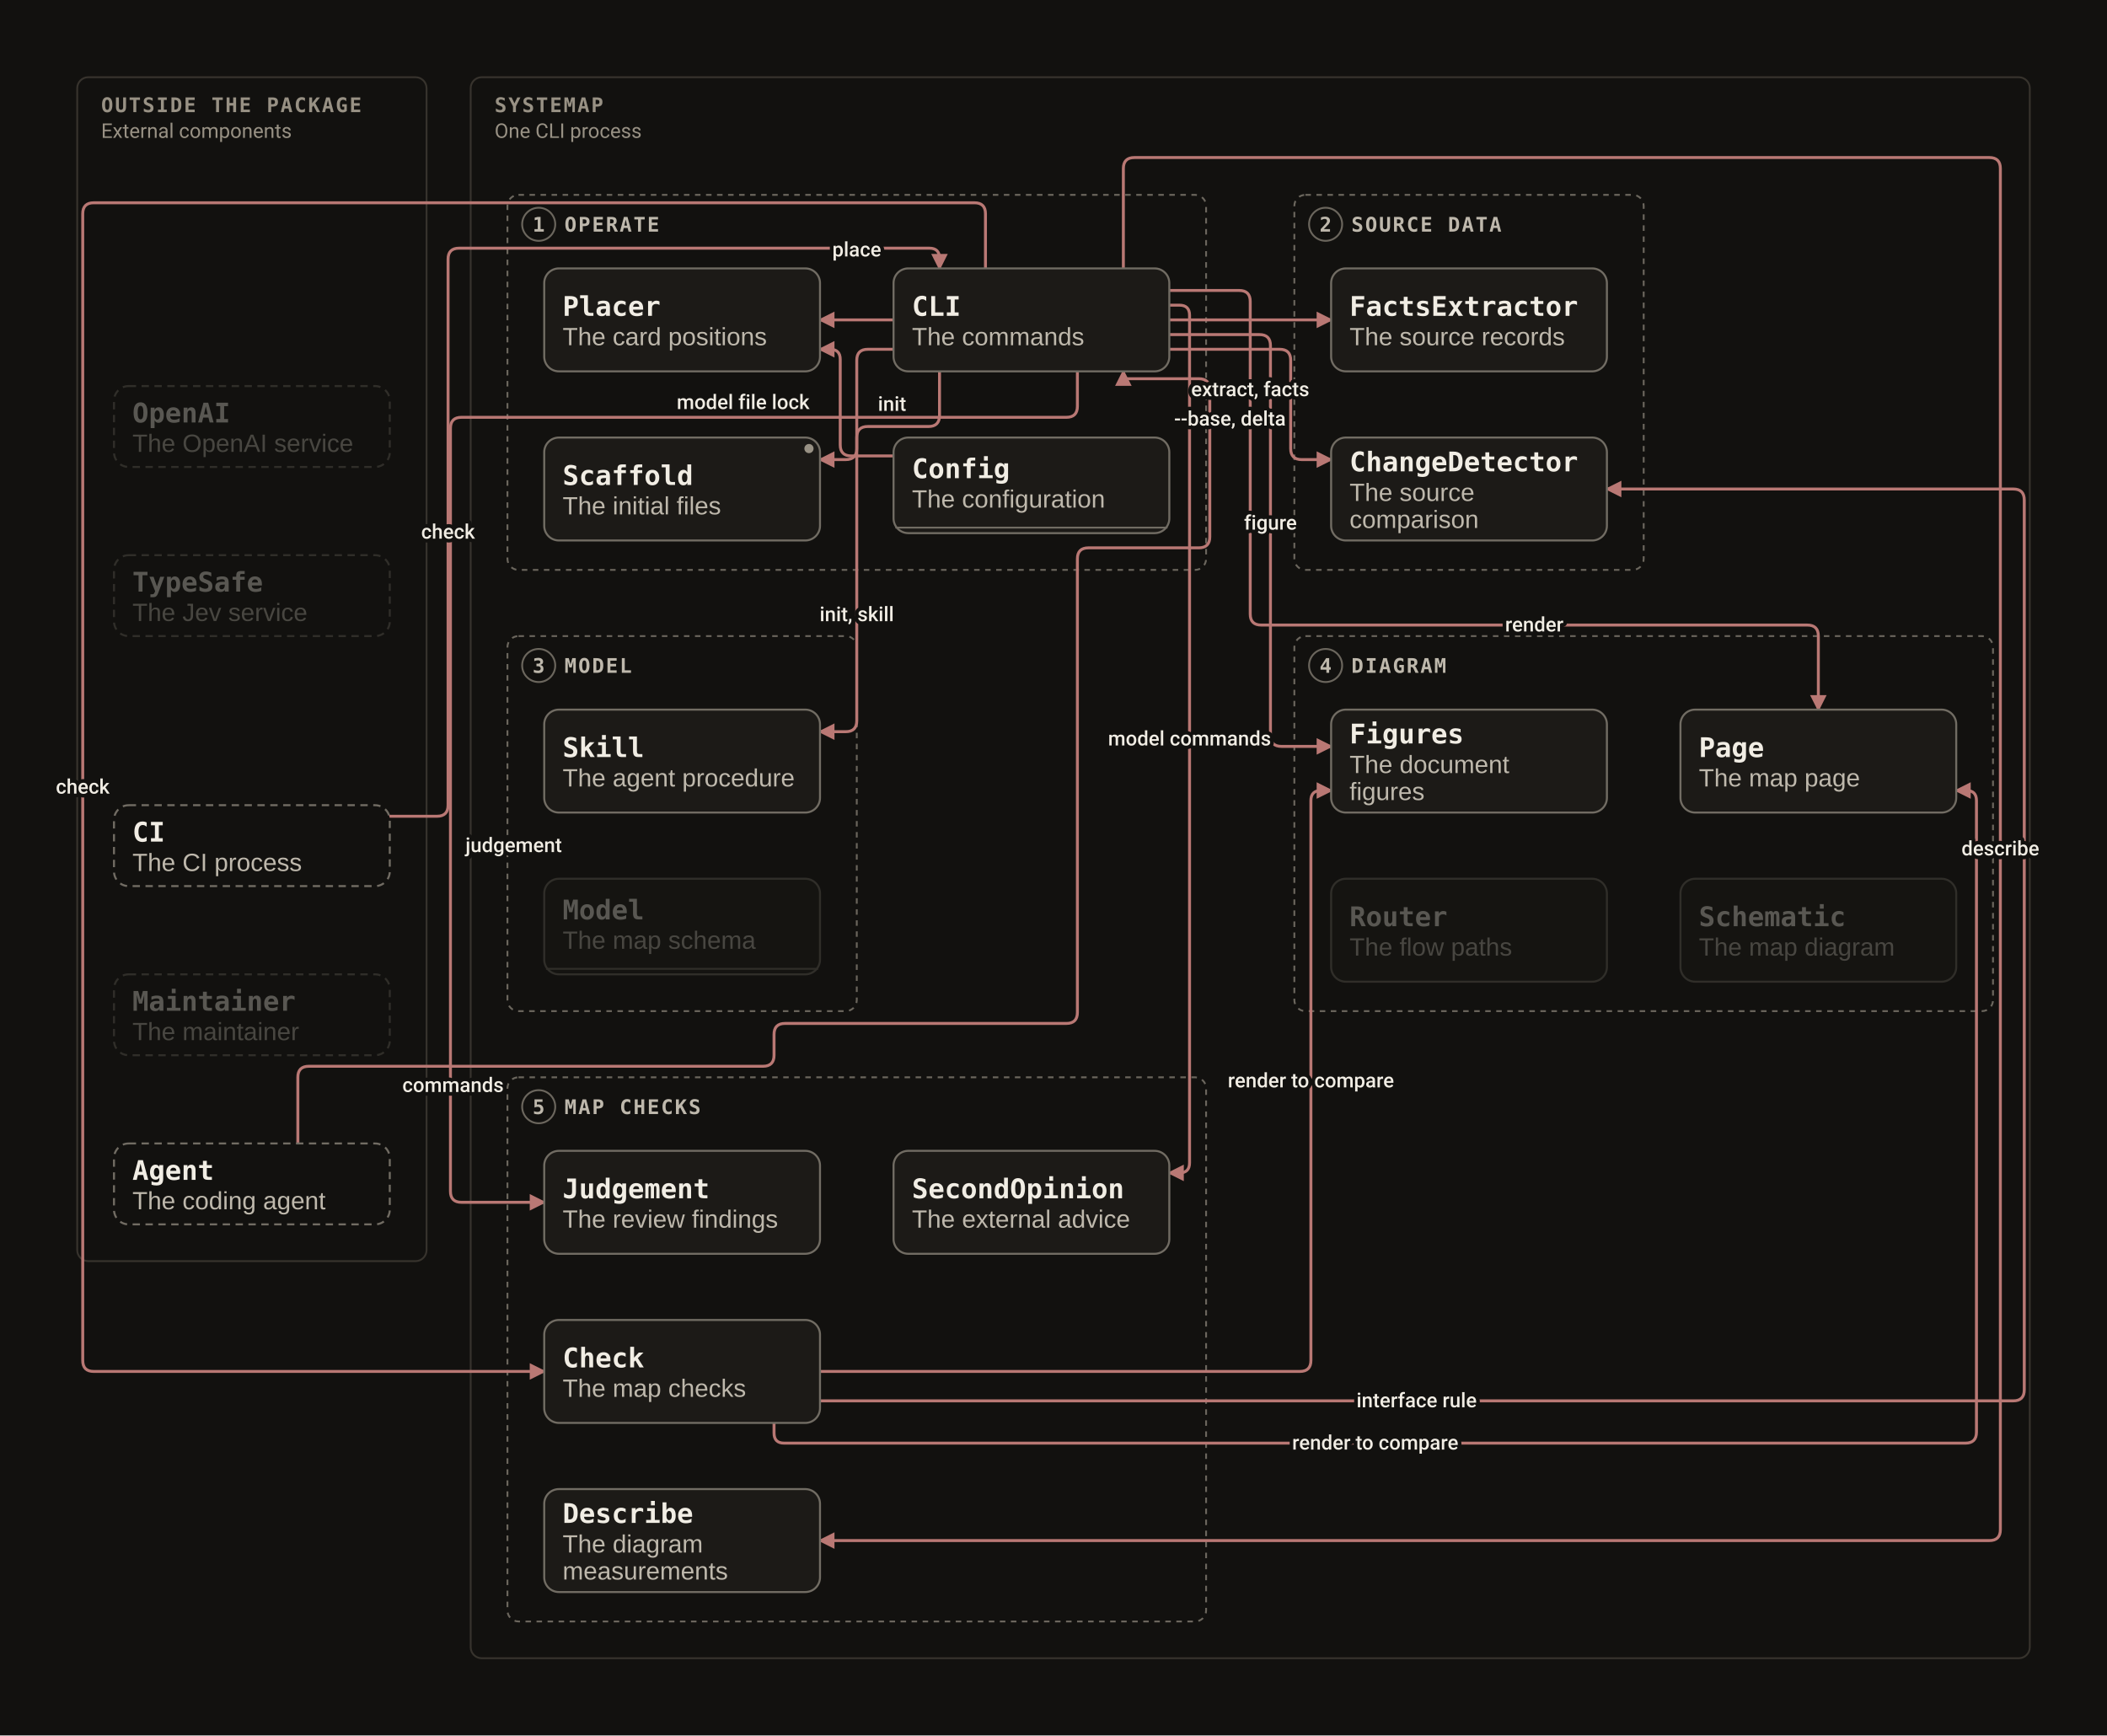
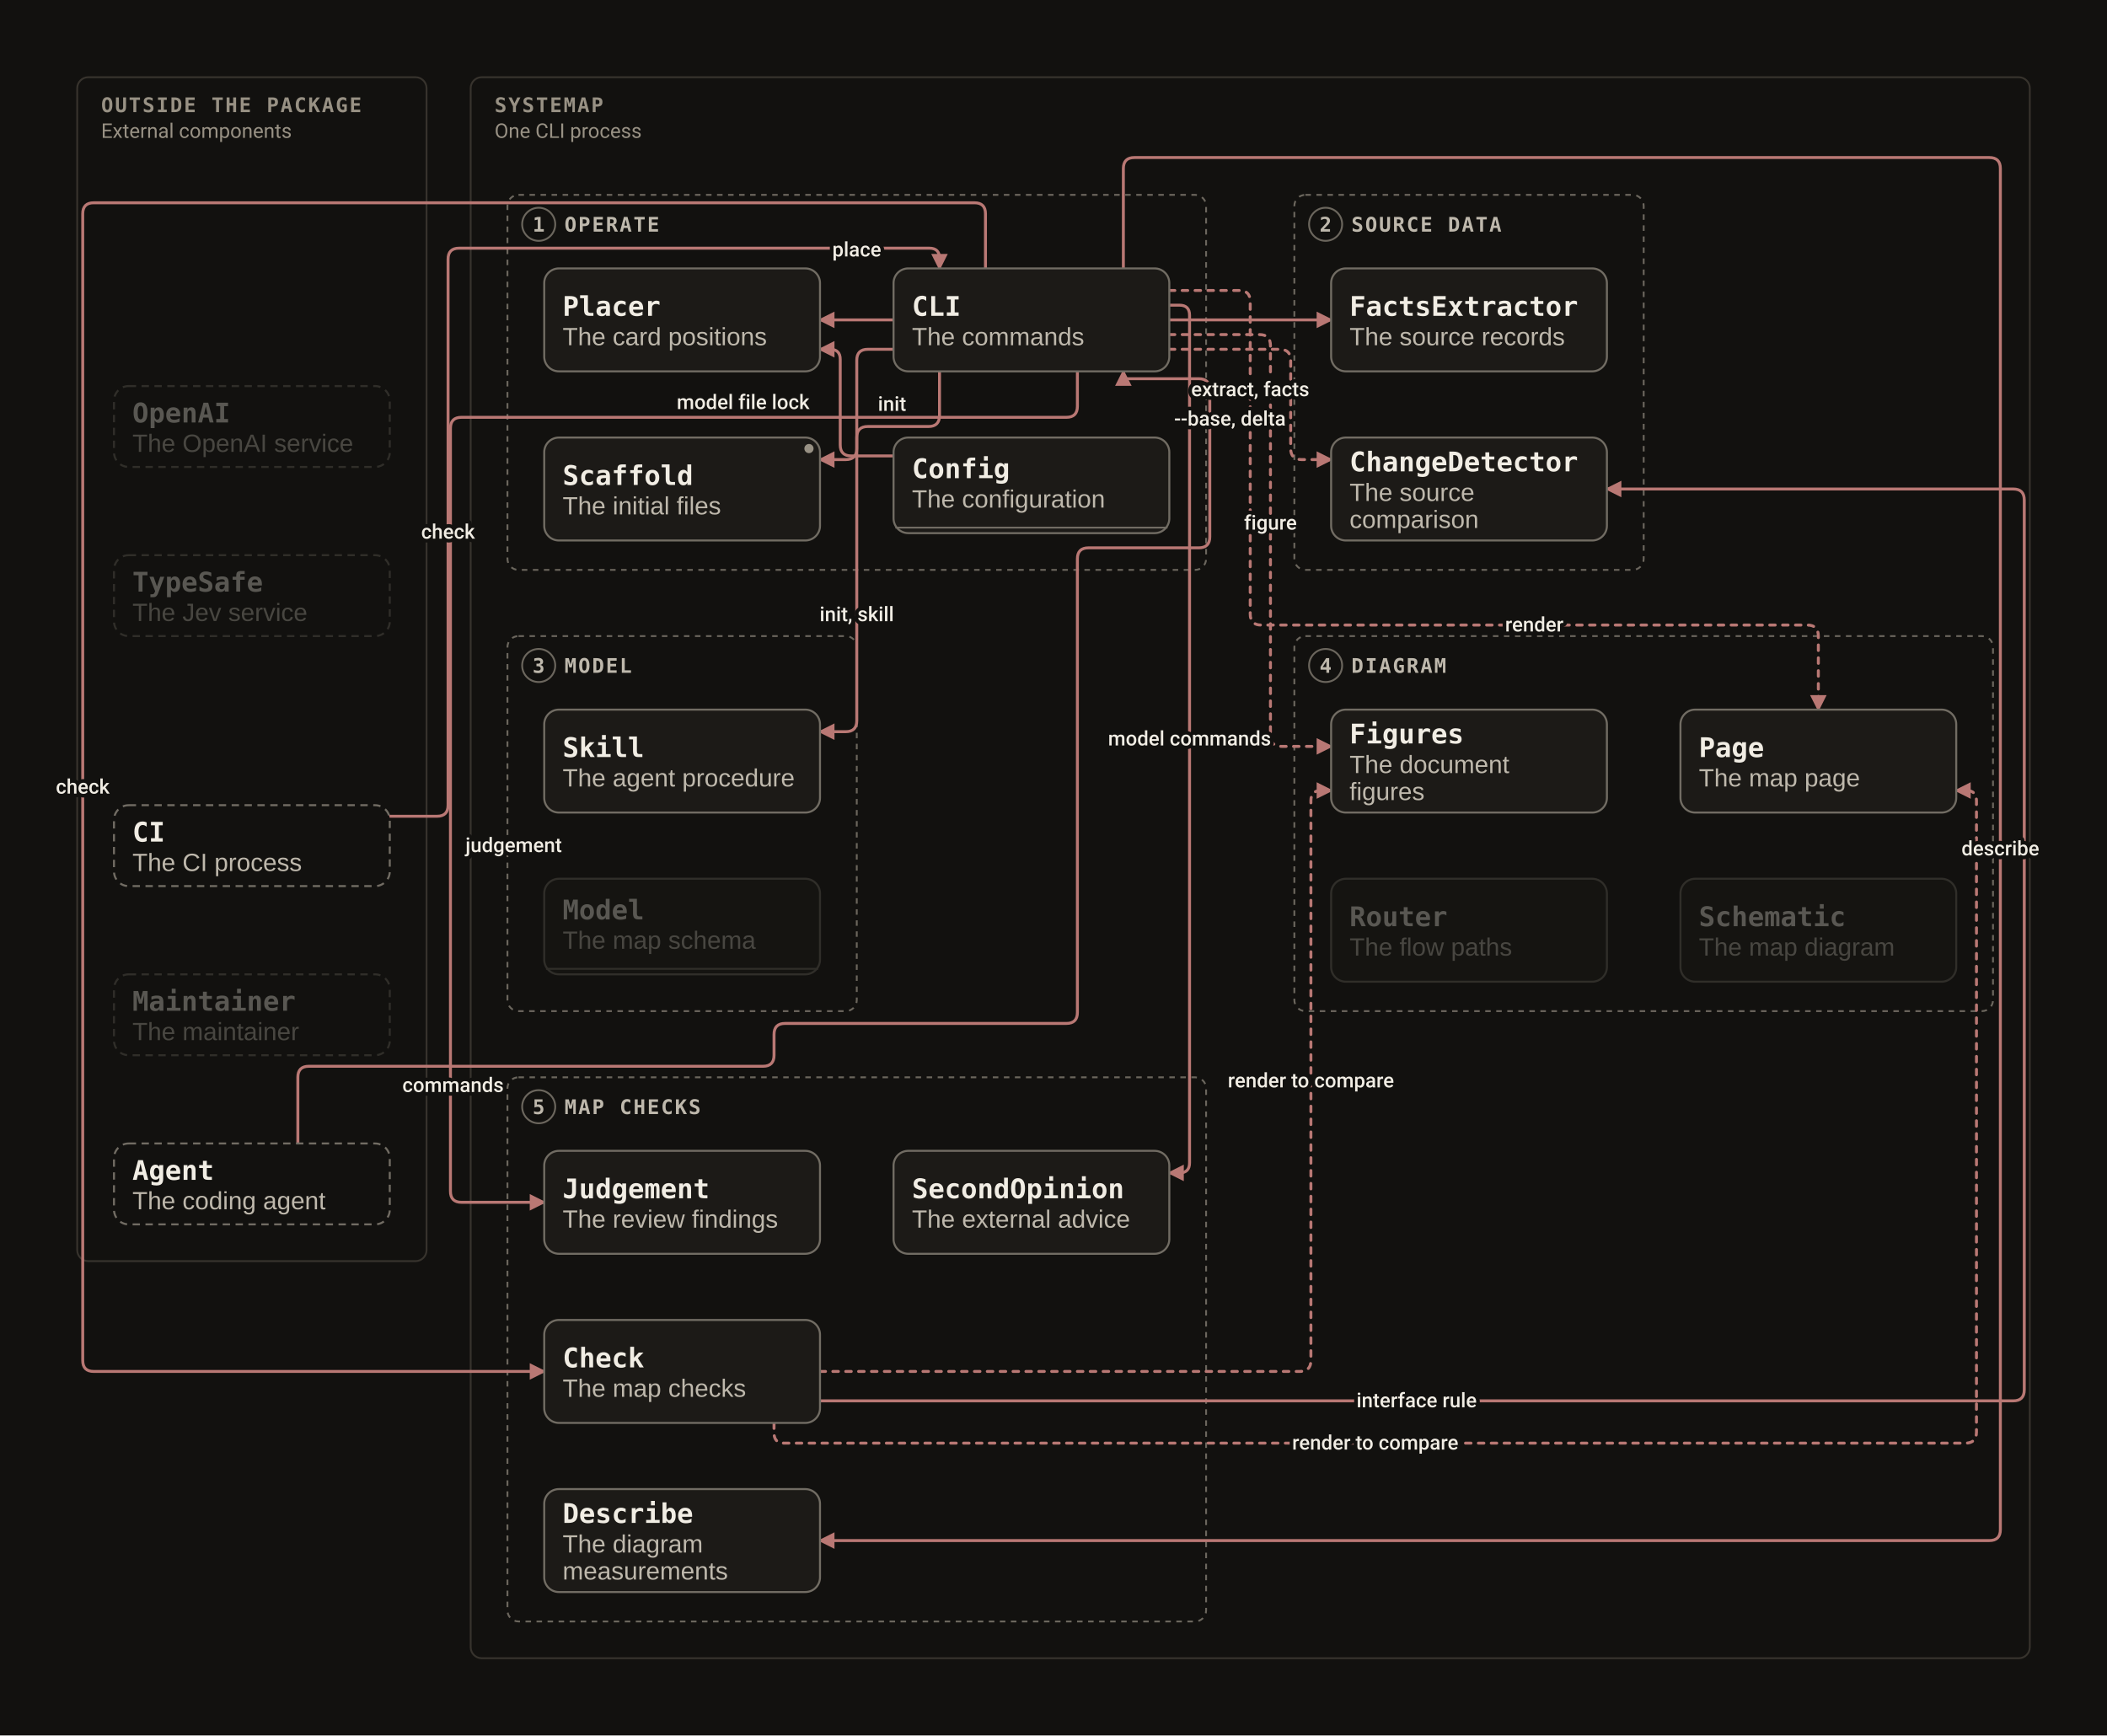
<svg xmlns="http://www.w3.org/2000/svg" id="lessonmap" class="scene" viewBox="-26 -26 1146 944" data-fit="0.75 16 1088.6 860" data-grow="1.236" data-read="0.814" preserveAspectRatio="xMidYMid meet" tabindex="0" role="application" aria-label="Control flow: Which components cause other components to act? All component cards and only the flows of the Control flow layer. Each flow label gives its artifact.">
  <rect x="-26" y="-26" width="1146" height="944" fill="#12110F" />
  <defs>
    <marker id="lessonmap-m-l-structure" viewBox="0 0 8 8" refX="7" refY="4" markerUnits="userSpaceOnUse" markerWidth="9" markerHeight="9" orient="auto-start-reverse">
      <path d="M0,0 L8,4 L0,8 z" fill="#716C63" />
    </marker>
    <marker id="lessonmap-m-l-system" viewBox="0 0 8 8" refX="7" refY="4" markerUnits="userSpaceOnUse" markerWidth="9" markerHeight="9" orient="auto-start-reverse">
      <path d="M0,0 L8,4 L0,8 z" fill="#716C63" />
    </marker>
    <marker id="lessonmap-m-l-data" viewBox="0 0 8 8" refX="7" refY="4" markerUnits="userSpaceOnUse" markerWidth="9" markerHeight="9" orient="auto-start-reverse">
      <path d="M0,0 L8,4 L0,8 z" fill="#2CB59A" />
    </marker>
    <marker id="lessonmap-m-l-control" viewBox="0 0 8 8" refX="7" refY="4" markerUnits="userSpaceOnUse" markerWidth="9" markerHeight="9" orient="auto-start-reverse">
      <path d="M0,0 L8,4 L0,8 z" fill="#B97874" />
    </marker>
    <marker id="lessonmap-m-l-judge" viewBox="0 0 8 8" refX="7" refY="4" markerUnits="userSpaceOnUse" markerWidth="9" markerHeight="9" orient="auto-start-reverse">
      <path d="M0,0 L8,4 L0,8 z" fill="#8A8B22" />
    </marker>
    <marker id="lessonmap-m-change" viewBox="0 0 8 8" refX="7" refY="4" markerUnits="userSpaceOnUse" markerWidth="9" markerHeight="9" orient="auto-start-reverse">
      <path d="M0,0 L8,4 L0,8 z" fill="#D4675B" />
    </marker>
    <marker id="lessonmap-m-reach" viewBox="0 0 8 8" refX="7" refY="4" markerUnits="userSpaceOnUse" markerWidth="9" markerHeight="9" orient="auto-start-reverse">
      <path d="M0,0 L8,4 L0,8 z" fill="#D4675B" />
    </marker>
  </defs>
  <style>#lessonmap .node{cursor:pointer;outline:none;transition:opacity .16s ease-out}#lessonmap .node [data-part="job"] text{font-family:Arial,"Liberation Sans",Arimo,sans-serif;font-kerning:none;font-variant-ligatures:none}#lessonmap[data-live] .node.subject .node__box{stroke:var(--subject,#716C63)}#lessonmap[data-live] .node.subject rect.node__mark{stroke:var(--subject,#716C63)}#lessonmap[data-live] .node.subject path.node__mark{fill:var(--subject,#716C63)}#lessonmap .node.dim,#lessonmap .node.quiet{opacity:.32}#lessonmap .node__ring,#lessonmap .node__selection{display:none}#lessonmap .node__hl,#lessonmap .node__halo{display:none;pointer-events:none}#lessonmap .node__hl{fill:#1C1A17}#lessonmap .node__halo{fill:none;stroke:#F1EDE4;stroke-width:1.5;vector-effect:non-scaling-stroke}#lessonmap .node__box{transition:stroke .16s ease-out,stroke-width .16s ease-out}#lessonmap .node:not(.sel):not(.acts):hover .node__box{stroke-width:1.8}#lessonmap[data-live] .node:not(.sel):not(.acts):not(.endpoint):not(.subject):hover .node__box{stroke:#989184}#lessonmap .node.endpoint .node__box{stroke:#FCB442;stroke-width:2}#lessonmap .node.meas .node__box{stroke:#BEB8AC;stroke-width:2}#lessonmap .node.sel .node__box,#lessonmap .node.acts .node__box{stroke:#FCB442;stroke-width:3}#lessonmap .node.sel .node__hl,#lessonmap .node.acts .node__hl{display:inline}#lessonmap .node.peekend .node__halo{display:inline}#lessonmap .node:focus-visible .node__halo{display:inline;stroke-width:2}#lessonmap .flow,#lessonmap .flowtrace,#lessonmap .flowhl{vector-effect:non-scaling-stroke}#lessonmap .flow{stroke-width:1.6;stroke-opacity:1}#lessonmap .flow{cursor:pointer;pointer-events:stroke;outline:none;transition:opacity .12s ease-out,stroke-width .12s ease-out,visibility 0s}#lessonmap .flow.off:not(.peek),#lessonmap .flowlbl.off:not(.peek){opacity:0;visibility:hidden;pointer-events:none;transition:opacity .16s ease-out,visibility 0s linear .16s}#lessonmap .flow.peek{stroke-opacity:1;stroke-width:2.6}#lessonmap .flow.hot{stroke-opacity:1;stroke-width:2.6}#lessonmap.peeking .flow:not(.peek),#lessonmap.peeking .flowlbl:not(.peek){opacity:.35}#lessonmap .flowhl{fill:none;stroke:#FCB44200;stroke-width:12;stroke-linecap:round;stroke-linejoin:round;pointer-events:none}#lessonmap .flowdot{fill:#FCB442;stroke:#FCB4422E;stroke-width:10;paint-order:stroke;pointer-events:none}#lessonmap .flowtrace{stroke-width:2.6;pointer-events:none}#lessonmap .flowlbl{cursor:pointer;outline:none;transition:opacity .16s ease-out,visibility 0s}#lessonmap .flowlbl text{pointer-events:none;fill:#F1EDE4;stroke:#12110F}#lessonmap .flowlbl__chip{fill:#12110F;pointer-events:none}#lessonmap .flowlbl.hot text{fill:#FCB442;font-weight:600}#lessonmap .flowlbl.peek .flowlbl__chip{stroke:#37332D;stroke-width:1}#lessonmap .flowlbl.cueing{opacity:0}#lessonmap .flowlbl:focus-visible .flowlbl__hit{stroke:#F1EDE4;stroke-width:1.5}#lessonmap{width:100%;height:auto;display:block;overflow:hidden;touch-action:none;cursor:grab}#lessonmap.panning{cursor:grabbing}#lessonmap .zone__h{cursor:zoom-in;-webkit-user-select:none;user-select:none}@media print{#lessonmap .view{transform:none!important}}:root[data-reduce-motion=true] #lessonmap *{transition:none!important;animation:none!important}@media (prefers-reduced-motion:reduce){:root:not([data-reduce-motion]) #lessonmap *{transition:none!important;animation:none!important}}</style>
  <g class="view">
    <rect x="16" y="16" width="190" height="644" rx="6" fill="none" stroke="#37332D" stroke-width="1" vector-effect="non-scaling-stroke" />
    <g class="box__h" data-at="16 16 190">
      <text x="29.0" y="35.0" class="t0">OUTSIDE THE PACKAGE</text>
      <text x="29.0" y="49.0" class="t1">External components</text>
    </g>
    <rect x="230" y="16" width="848" height="860" rx="6" fill="none" stroke="#37332D" stroke-width="1" vector-effect="non-scaling-stroke" />
    <g class="box__h" data-at="230 16 848">
      <text x="243.0" y="35.0" class="t0">SYSTEMAP</text>
      <text x="243.0" y="49.0" class="t1">One CLI process</text>
    </g>
    <g data-part="zones">
      <rect x="250" y="80" width="380" height="204" rx="6" fill="none" stroke="#6B665D" stroke-width="1" stroke-dasharray="3 3" vector-effect="non-scaling-stroke" />
      <g class="zone__h" data-zone="operate" data-at="250 96 380">
        <circle cx="267" cy="96" r="9" fill="#12110F" stroke="#6B665D" stroke-width="1" vector-effect="non-scaling-stroke" />
        <text x="267.0" y="100.0" class="t2">1</text>
        <text x="281.0" y="100.0" class="t3">OPERATE</text>
      </g>
      <rect x="678" y="80" width="190" height="204" rx="6" fill="none" stroke="#6B665D" stroke-width="1" stroke-dasharray="3 3" vector-effect="non-scaling-stroke" />
      <g class="zone__h" data-zone="gather" data-at="678 96 190">
        <circle cx="695" cy="96" r="9" fill="#12110F" stroke="#6B665D" stroke-width="1" vector-effect="non-scaling-stroke" />
        <text x="695.0" y="100.0" class="t2">2</text>
        <text x="709.0" y="100.0" class="t3">SOURCE DATA</text>
      </g>
      <rect x="250" y="320" width="190" height="204" rx="6" fill="none" stroke="#6B665D" stroke-width="1" stroke-dasharray="3 3" vector-effect="non-scaling-stroke" />
      <g class="zone__h" data-zone="mean" data-at="250 336 190">
        <circle cx="267" cy="336" r="9" fill="#12110F" stroke="#6B665D" stroke-width="1" vector-effect="non-scaling-stroke" />
        <text x="267.0" y="340.0" class="t2">3</text>
        <text x="281.0" y="340.0" class="t3">MODEL</text>
      </g>
      <rect x="678" y="320" width="380" height="204" rx="6" fill="none" stroke="#6B665D" stroke-width="1" stroke-dasharray="3 3" vector-effect="non-scaling-stroke" />
      <g class="zone__h" data-zone="draw" data-at="678 336 380">
        <circle cx="695" cy="336" r="9" fill="#12110F" stroke="#6B665D" stroke-width="1" vector-effect="non-scaling-stroke" />
        <text x="695.0" y="340.0" class="t2">4</text>
        <text x="709.0" y="340.0" class="t3">DIAGRAM</text>
      </g>
      <rect x="250" y="560" width="380" height="296" rx="6" fill="none" stroke="#6B665D" stroke-width="1" stroke-dasharray="3 3" vector-effect="non-scaling-stroke" />
      <g class="zone__h" data-zone="keep" data-at="250 576 380">
        <circle cx="267" cy="576" r="9" fill="#12110F" stroke="#6B665D" stroke-width="1" vector-effect="non-scaling-stroke" />
        <text x="267.0" y="580.0" class="t2">5</text>
        <text x="281.0" y="580.0" class="t3">MAP CHECKS</text>
      </g>
    </g>
    <g data-part="flow">
      <path id="lessonmap-f0" class="flow" data-edge="0" data-from="Agent" data-to="CLI" data-art="commands" data-kind="control" data-layer="control" data-evidence="external" role="button" tabindex="0" aria-pressed="false" aria-label="Examine commands: Agent to CLI, control, external" d="M 136.0 596.0 L 136.0 560.0 Q 136.0 554.0 142.0 554.0 L 389.0 554.0 Q 395.0 554.0 395.0 548.0 L 395.0 536.7 Q 395.0 530.7 401.0 530.7 L 554.0 530.7 Q 560.0 530.7 560.0 524.7 L 560.0 278.0 Q 560.0 272.0 566.0 272.0 L 626.0 272.0 Q 632.0 272.0 632.0 266.0 L 632.0 186.0 Q 632.0 180.0 626.0 180.0 L 587.0 180.0 Q 585.0 180.0 585.0 178.0 L 585.0 176.0" fill="none" stroke="#B97874" vector-effect="non-scaling-stroke" stroke-width="1.6" stroke-linecap="round" marker-end="url(#lessonmap-m-l-control)" />
      <path id="lessonmap-f1" class="flow" data-edge="1" data-from="CI" data-to="CLI" data-art="check" data-kind="control" data-layer="control" data-evidence="external" role="button" tabindex="0" aria-pressed="false" aria-label="Examine check: CI to CLI, control, external" d="M 186.0 418.0 L 211.7 418.0 Q 217.7 418.0 217.7 412.0 L 217.7 115.0 Q 217.7 109.0 223.7 109.0 L 479.5 109.0 Q 485.0 109.0 485.0 114.5 L 485.0 120.0" fill="none" stroke="#B97874" vector-effect="non-scaling-stroke" stroke-width="1.6" stroke-linecap="round" marker-end="url(#lessonmap-m-l-control)" />
      <path id="lessonmap-f2" class="flow" data-edge="2" data-from="CLI" data-to="Scaffold" data-art="init" data-kind="control" data-layer="control" data-evidence="observed" role="button" tabindex="0" aria-pressed="false" aria-label="Examine init: CLI to Scaffold, control, current source review" d="M 460.0 164.0 L 446.0 164.0 Q 440.0 164.0 440.0 170.0 L 440.0 218.0 Q 440.0 224.0 434.0 224.0 L 420.0 224.0" fill="none" stroke="#B97874" vector-effect="non-scaling-stroke" stroke-width="1.6" stroke-linecap="round" marker-end="url(#lessonmap-m-l-control)" />
      <path id="lessonmap-f3" class="flow" data-edge="3" data-from="CLI" data-to="Placer" data-art="place" data-kind="control" data-layer="control" data-evidence="observed" role="button" tabindex="0" aria-pressed="false" aria-label="Examine place: CLI to Placer, control, current source review" d="M 460.0 148.0 L 420.0 148.0" fill="none" stroke="#B97874" vector-effect="non-scaling-stroke" stroke-width="1.6" stroke-linecap="round" marker-end="url(#lessonmap-m-l-control)" />
      <path id="lessonmap-f4" class="flow" data-edge="4" data-from="CLI" data-to="Skill" data-art="init, skill" data-kind="control" data-layer="control" data-evidence="observed" role="button" tabindex="0" aria-pressed="false" aria-label="Examine init, skill: CLI to Skill, control, current source review" d="M 485.0 176.0 L 485.0 200.0 Q 485.0 206.0 479.0 206.0 L 446.0 206.0 Q 440.0 206.0 440.0 212.0 L 440.0 366.0 Q 440.0 372.0 434.0 372.0 L 420.0 372.0" fill="none" stroke="#B97874" vector-effect="non-scaling-stroke" stroke-width="1.6" stroke-linecap="round" marker-end="url(#lessonmap-m-l-control)" />
      <path id="lessonmap-f5" class="flow" data-edge="5" data-from="CLI" data-to="FactsExtractor" data-art="extract, facts" data-kind="control" data-layer="control" data-evidence="observed" role="button" tabindex="0" aria-pressed="false" aria-label="Examine extract, facts: CLI to FactsExtractor, control, current source review" d="M 610.0 148.0 L 698.0 148.0" fill="none" stroke="#B97874" vector-effect="non-scaling-stroke" stroke-width="1.6" stroke-linecap="round" marker-end="url(#lessonmap-m-l-control)" />
      <path id="lessonmap-f6" class="flow" data-edge="6" data-from="CLI" data-to="Check" data-art="check" data-kind="control" data-layer="control" data-evidence="observed" role="button" tabindex="0" aria-pressed="false" aria-label="Examine check: CLI to Check, control, current source review" d="M 510.0 120.0 L 510.0 90.3 Q 510.0 84.3 504.0 84.3 L 25.0 84.3 Q 19.0 84.3 19.0 90.3 L 19.0 714.0 Q 19.0 720.0 25.0 720.0 L 270.0 720.0" fill="none" stroke="#B97874" vector-effect="non-scaling-stroke" stroke-width="1.6" stroke-linecap="round" marker-end="url(#lessonmap-m-l-control)" />
-       <path id="lessonmap-f7" class="flow" data-edge="7" data-from="CLI" data-to="ChangeDetector" data-art="--base, delta" data-kind="control" data-layer="control" data-evidence="observed" role="button" tabindex="0" aria-pressed="false" aria-label="Examine --base, delta: CLI to ChangeDetector, control, current source review" d="M 610.0 164.0 L 670.0 164.0 Q 676.0 164.0 676.0 170.0 L 676.0 218.0 Q 676.0 224.0 682.0 224.0 L 698.0 224.0" fill="none" stroke="#B97874" vector-effect="non-scaling-stroke" stroke-width="1.6" stroke-linecap="round" marker-end="url(#lessonmap-m-l-control)" />
-       <path id="lessonmap-f8" class="flow" data-edge="8" data-from="CLI" data-to="Page" data-art="render" data-kind="control" data-layer="control" data-evidence="observed" role="button" tabindex="0" aria-pressed="false" aria-label="Examine render: CLI to Page, control, current source review" d="M 610.0 132.0 L 648.0 132.0 Q 654.0 132.0 654.0 138.0 L 654.0 308.0 Q 654.0 314.0 660.0 314.0 L 957.0 314.0 Q 963.0 314.0 963.0 320.0 L 963.0 360.0" fill="none" stroke="#B97874" vector-effect="non-scaling-stroke" stroke-width="1.6" stroke-linecap="round" marker-end="url(#lessonmap-m-l-control)" />
-       <path id="lessonmap-f9" class="flow" data-edge="9" data-from="CLI" data-to="Figures" data-art="figure" data-kind="control" data-layer="control" data-evidence="observed" role="button" tabindex="0" aria-pressed="false" aria-label="Examine figure: CLI to Figures, control, current source review" d="M 610.0 156.0 L 659.0 156.0 Q 665.0 156.0 665.0 162.0 L 665.0 374.0 Q 665.0 380.0 671.0 380.0 L 698.0 380.0" fill="none" stroke="#B97874" vector-effect="non-scaling-stroke" stroke-width="1.6" stroke-linecap="round" marker-end="url(#lessonmap-m-l-control)" />
+       <path id="lessonmap-f7" class="flow" data-edge="7" data-from="CLI" data-to="ChangeDetector" data-art="--base, delta" data-kind="control" data-layer="control" data-evidence="structural" role="button" tabindex="0" aria-pressed="false" aria-label="Examine --base, delta: CLI to ChangeDetector, control, structural" d="M 610.0 164.0 L 670.0 164.0 Q 676.0 164.0 676.0 170.0 L 676.0 218.0 Q 676.0 224.0 682.0 224.0 L 698.0 224.0" fill="none" stroke="#B97874" vector-effect="non-scaling-stroke" stroke-width="1.6" stroke-linecap="round" stroke-dasharray="3 4" marker-end="url(#lessonmap-m-l-control)" />
+       <path id="lessonmap-f8" class="flow" data-edge="8" data-from="CLI" data-to="Page" data-art="render" data-kind="control" data-layer="control" data-evidence="structural" role="button" tabindex="0" aria-pressed="false" aria-label="Examine render: CLI to Page, control, structural" d="M 610.0 132.0 L 648.0 132.0 Q 654.0 132.0 654.0 138.0 L 654.0 308.0 Q 654.0 314.0 660.0 314.0 L 957.0 314.0 Q 963.0 314.0 963.0 320.0 L 963.0 360.0" fill="none" stroke="#B97874" vector-effect="non-scaling-stroke" stroke-width="1.6" stroke-linecap="round" stroke-dasharray="3 4" marker-end="url(#lessonmap-m-l-control)" />
+       <path id="lessonmap-f9" class="flow" data-edge="9" data-from="CLI" data-to="Figures" data-art="figure" data-kind="control" data-layer="control" data-evidence="structural" role="button" tabindex="0" aria-pressed="false" aria-label="Examine figure: CLI to Figures, control, structural" d="M 610.0 156.0 L 659.0 156.0 Q 665.0 156.0 665.0 162.0 L 665.0 374.0 Q 665.0 380.0 671.0 380.0 L 698.0 380.0" fill="none" stroke="#B97874" vector-effect="non-scaling-stroke" stroke-width="1.6" stroke-linecap="round" stroke-dasharray="3 4" marker-end="url(#lessonmap-m-l-control)" />
      <path id="lessonmap-f10" class="flow" data-edge="10" data-from="CLI" data-to="Judgement" data-art="judgement" data-kind="control" data-layer="control" data-evidence="observed" role="button" tabindex="0" aria-pressed="false" aria-label="Examine judgement: CLI to Judgement, control, current source review" d="M 560.0 176.0 L 560.0 195.0 Q 560.0 201.0 554.0 201.0 L 225.0 201.0 Q 219.0 201.0 219.0 207.0 L 219.0 622.0 Q 219.0 628.0 225.0 628.0 L 270.0 628.0" fill="none" stroke="#B97874" vector-effect="non-scaling-stroke" stroke-width="1.6" stroke-linecap="round" marker-end="url(#lessonmap-m-l-control)" />
      <path id="lessonmap-f11" class="flow" data-edge="11" data-from="CLI" data-to="Describe" data-art="describe" data-kind="control" data-layer="control" data-evidence="observed" role="button" tabindex="0" aria-pressed="false" aria-label="Examine describe: CLI to Describe, control, current source review" d="M 585.0 120.0 L 585.0 65.7 Q 585.0 59.7 591.0 59.7 L 1056.0 59.7 Q 1062.0 59.7 1062.0 65.7 L 1062.0 806.0 Q 1062.0 812.0 1056.0 812.0 L 420.0 812.0" fill="none" stroke="#B97874" vector-effect="non-scaling-stroke" stroke-width="1.6" stroke-linecap="round" marker-end="url(#lessonmap-m-l-control)" />
      <path id="lessonmap-f12" class="flow" data-edge="12" data-from="CLI" data-to="SecondOpinion" data-art="model commands" data-kind="control" data-layer="control" data-evidence="observed" role="button" tabindex="0" aria-pressed="false" aria-label="Examine model commands: CLI to SecondOpinion, control, current source review" d="M 610.0 140.0 L 615.5 140.0 Q 621.0 140.0 621.0 145.5 L 621.0 606.5 Q 621.0 612.0 615.5 612.0 L 610.0 612.0" fill="none" stroke="#B97874" vector-effect="non-scaling-stroke" stroke-width="1.6" stroke-linecap="round" marker-end="url(#lessonmap-m-l-control)" />
-       <path id="lessonmap-f13" class="flow" data-edge="13" data-from="Check" data-to="Page" data-art="render to compare" data-kind="control" data-layer="control" data-evidence="observed" role="button" tabindex="0" aria-pressed="false" aria-label="Examine render to compare: Check to Page, control, current source review" d="M 395.0 748.0 L 395.0 753.5 Q 395.0 759.0 400.5 759.0 L 1043.0 759.0 Q 1049.0 759.0 1049.0 753.0 L 1049.0 409.5 Q 1049.0 404.0 1043.5 404.0 L 1038.0 404.0" fill="none" stroke="#B97874" vector-effect="non-scaling-stroke" stroke-width="1.6" stroke-linecap="round" marker-end="url(#lessonmap-m-l-control)" />
-       <path id="lessonmap-f14" class="flow" data-edge="14" data-from="Check" data-to="Figures" data-art="render to compare" data-kind="control" data-layer="control" data-evidence="observed" role="button" tabindex="0" aria-pressed="false" aria-label="Examine render to compare: Check to Figures, control, current source review" d="M 420.0 720.0 L 681.0 720.0 Q 687.0 720.0 687.0 714.0 L 687.0 409.5 Q 687.0 404.0 692.5 404.0 L 698.0 404.0" fill="none" stroke="#B97874" vector-effect="non-scaling-stroke" stroke-width="1.6" stroke-linecap="round" marker-end="url(#lessonmap-m-l-control)" />
+       <path id="lessonmap-f13" class="flow" data-edge="13" data-from="Check" data-to="Page" data-art="render to compare" data-kind="control" data-layer="control" data-evidence="structural" role="button" tabindex="0" aria-pressed="false" aria-label="Examine render to compare: Check to Page, control, structural" d="M 395.0 748.0 L 395.0 753.5 Q 395.0 759.0 400.5 759.0 L 1043.0 759.0 Q 1049.0 759.0 1049.0 753.0 L 1049.0 409.5 Q 1049.0 404.0 1043.5 404.0 L 1038.0 404.0" fill="none" stroke="#B97874" vector-effect="non-scaling-stroke" stroke-width="1.6" stroke-linecap="round" stroke-dasharray="3 4" marker-end="url(#lessonmap-m-l-control)" />
+       <path id="lessonmap-f14" class="flow" data-edge="14" data-from="Check" data-to="Figures" data-art="render to compare" data-kind="control" data-layer="control" data-evidence="structural" role="button" tabindex="0" aria-pressed="false" aria-label="Examine render to compare: Check to Figures, control, structural" d="M 420.0 720.0 L 681.0 720.0 Q 687.0 720.0 687.0 714.0 L 687.0 409.5 Q 687.0 404.0 692.5 404.0 L 698.0 404.0" fill="none" stroke="#B97874" vector-effect="non-scaling-stroke" stroke-width="1.6" stroke-linecap="round" stroke-dasharray="3 4" marker-end="url(#lessonmap-m-l-control)" />
      <path id="lessonmap-f15" class="flow" data-edge="15" data-from="Check" data-to="ChangeDetector" data-art="interface rule" data-kind="control" data-layer="control" data-evidence="observed" role="button" tabindex="0" aria-pressed="false" aria-label="Examine interface rule: Check to ChangeDetector, control, current source review" d="M 420.0 736.0 L 1069.0 736.0 Q 1075.0 736.0 1075.0 730.0 L 1075.0 246.0 Q 1075.0 240.0 1069.0 240.0 L 848.0 240.0" fill="none" stroke="#B97874" vector-effect="non-scaling-stroke" stroke-width="1.6" stroke-linecap="round" marker-end="url(#lessonmap-m-l-control)" />
      <path id="lessonmap-f51" class="flow" data-edge="51" data-from="Config" data-to="Placer" data-art="model file lock" data-kind="control" data-layer="control" data-evidence="observed" role="button" tabindex="0" aria-pressed="false" aria-label="Examine model file lock: Config to Placer, control, current source review" d="M 460.0 222.0 L 437.0 222.0 Q 431.0 222.0 431.0 216.0 L 431.0 169.5 Q 431.0 164.0 425.5 164.0 L 420.0 164.0" fill="none" stroke="#B97874" vector-effect="non-scaling-stroke" stroke-width="1.6" stroke-linecap="round" marker-end="url(#lessonmap-m-l-control)" />
    </g>
    <g class="node built" data-id="Placer" data-kind="component" data-state="built" data-region="operate" role="button" tabindex="0" aria-label="Placer, The card positions, source recorded">
      <rect class="node__box" x="270.0" y="120.0" width="150.0" height="56.0" rx="8.0" fill="#1C1A17" stroke="#716C63" stroke-width="1.1" />
      <rect class="node__ring" x="273.0" y="123.0" width="144.0" height="50.0" rx="7.0" />
      <rect class="node__selection" x="275.0" y="127.0" width="1" height="42.0" fill="#FCB442" />
      <text x="280.0" y="145.8" class="t5">Placer</text>
      <g data-part="job">
        <text x="280.0" y="161.8" class="t6">The card positions</text>
      </g>
    </g>
    <g class="node built" data-id="CLI" data-kind="component" data-state="built" data-region="operate" role="button" tabindex="0" aria-label="CLI, The commands, source recorded">
      <rect class="node__box" x="460.0" y="120.0" width="150.0" height="56.0" rx="8.0" fill="#1C1A17" stroke="#716C63" stroke-width="1.1" />
      <rect class="node__ring" x="463.0" y="123.0" width="144.0" height="50.0" rx="7.0" />
      <rect class="node__selection" x="465.0" y="127.0" width="1" height="42.0" fill="#FCB442" />
      <text x="470.0" y="145.8" class="t5">CLI</text>
      <g data-part="job">
        <text x="470.0" y="161.8" class="t6">The commands</text>
      </g>
    </g>
    <g class="node built" data-id="FactsExtractor" data-kind="component" data-state="built" data-region="gather" role="button" tabindex="0" aria-label="FactsExtractor, The source records, source recorded">
      <rect class="node__box" x="698.0" y="120.0" width="150.0" height="56.0" rx="8.0" fill="#1C1A17" stroke="#716C63" stroke-width="1.1" />
      <rect class="node__ring" x="701.0" y="123.0" width="144.0" height="50.0" rx="7.0" />
      <rect class="node__selection" x="703.0" y="127.0" width="1" height="42.0" fill="#FCB442" />
      <text x="708.0" y="145.8" class="t5">FactsExtractor</text>
      <g data-part="job">
        <text x="708.0" y="161.8" class="t6">The source records</text>
      </g>
    </g>
    <g class="node actor quiet" data-id="OpenAI" data-kind="actor" data-state="built" data-region="outside" role="button" tabindex="0" aria-label="OpenAI, The OpenAI service, outside">
      <rect class="node__box" x="36.0" y="184.0" width="150.0" height="44.0" rx="8.0" fill="#12110F" stroke="#716C63" stroke-width="1.1" stroke-dasharray="4 3" />
      <rect class="node__ring" x="39.0" y="187.0" width="144.0" height="38.0" rx="7.0" />
      <rect class="node__selection" x="41.0" y="191.0" width="1" height="30.0" fill="#FCB442" />
      <text x="46.0" y="203.8" class="t5">OpenAI</text>
      <g data-part="job">
        <text x="46.0" y="219.8" class="t6">The OpenAI service</text>
      </g>
    </g>
    <g class="node built" data-id="Scaffold" data-kind="component" data-state="built" data-region="operate" role="button" tabindex="0" aria-label="Scaffold, The initial files, source recorded">
      <rect class="node__box" x="270.0" y="212.0" width="150.0" height="56.0" rx="8.0" fill="#1C1A17" stroke="#716C63" stroke-width="1.1" />
      <rect class="node__ring" x="273.0" y="215.0" width="144.0" height="50.0" rx="7.0" />
      <rect class="node__selection" x="275.0" y="219.0" width="1" height="42.0" fill="#FCB442" />
      <text x="280.0" y="237.8" class="t5">Scaffold</text>
      <g class="node__note" aria-label="Note: Does not replace files. To change the pinned workflow, write its version in the workflow file.">
        <circle cx="414.0" cy="218.0" r="2.5" fill="#989184" />
      </g>
      <g data-part="job">
        <text x="280.0" y="253.8" class="t6">The initial files</text>
      </g>
    </g>
    <g class="node built" data-id="Config" data-kind="store" data-state="built" data-region="operate" role="button" tabindex="0" aria-label="Config, The configuration, source recorded">
      <rect class="node__box" x="460.0" y="212.0" width="150.0" height="52.0" rx="8.0" fill="#1C1A17" stroke="#716C63" stroke-width="1.1" />
      <rect class="node__ring" x="463.0" y="215.0" width="144.0" height="46.0" rx="7.0" />
      <rect class="node__selection" x="465.0" y="219.0" width="1" height="38.0" fill="#FCB442" />
      <text x="470.0" y="234.1" class="t5">Config</text>
      <line class="node__base" x1="461.0" y1="261.0" x2="609.0" y2="261.0" stroke="#716C63" stroke-width="1" />
      <g data-part="job">
        <text x="470.0" y="250.1" class="t6">The configuration</text>
      </g>
    </g>
    <g class="node built" data-id="ChangeDetector" data-kind="component" data-state="built" data-region="gather" role="button" tabindex="0" aria-label="ChangeDetector, The source comparison, source recorded">
      <rect class="node__box" x="698.0" y="212.0" width="150.0" height="56.0" rx="8.0" fill="#1C1A17" stroke="#716C63" stroke-width="1.1" />
      <rect class="node__ring" x="701.0" y="215.0" width="144.0" height="50.0" rx="7.0" />
      <rect class="node__selection" x="703.0" y="219.0" width="1" height="42.0" fill="#FCB442" />
      <text x="708.0" y="230.4" class="t5">ChangeDetector</text>
      <g data-part="job">
        <text x="708.0" y="246.5" class="t6">The source</text>
        <text x="708.0" y="261.2" class="t6">comparison</text>
      </g>
    </g>
    <g class="node actor quiet" data-id="TypeSafe" data-kind="actor" data-state="built" data-region="outside" role="button" tabindex="0" aria-label="TypeSafe, The Jev service, outside">
      <rect class="node__box" x="36.0" y="276.0" width="150.0" height="44.0" rx="8.0" fill="#12110F" stroke="#716C63" stroke-width="1.1" stroke-dasharray="4 3" />
      <rect class="node__ring" x="39.0" y="279.0" width="144.0" height="38.0" rx="7.0" />
      <rect class="node__selection" x="41.0" y="283.0" width="1" height="30.0" fill="#FCB442" />
      <text x="46.0" y="295.8" class="t5">TypeSafe</text>
      <g data-part="job">
        <text x="46.0" y="311.8" class="t6">The Jev service</text>
      </g>
    </g>
    <g class="node built" data-id="Skill" data-kind="component" data-state="built" data-region="mean" role="button" tabindex="0" aria-label="Skill, The agent procedure, source recorded">
      <rect class="node__box" x="270.0" y="360.0" width="150.0" height="56.0" rx="8.0" fill="#1C1A17" stroke="#716C63" stroke-width="1.1" />
      <rect class="node__ring" x="273.0" y="363.0" width="144.0" height="50.0" rx="7.0" />
      <rect class="node__selection" x="275.0" y="367.0" width="1" height="42.0" fill="#FCB442" />
      <text x="280.0" y="385.8" class="t5">Skill</text>
      <g data-part="job">
        <text x="280.0" y="401.8" class="t6">The agent procedure</text>
      </g>
    </g>
    <g class="node built" data-id="Figures" data-kind="component" data-state="built" data-region="draw" role="button" tabindex="0" aria-label="Figures, The document figures, source recorded">
      <rect class="node__box" x="698.0" y="360.0" width="150.0" height="56.0" rx="8.0" fill="#1C1A17" stroke="#716C63" stroke-width="1.1" />
      <rect class="node__ring" x="701.0" y="363.0" width="144.0" height="50.0" rx="7.0" />
      <rect class="node__selection" x="703.0" y="367.0" width="1" height="42.0" fill="#FCB442" />
      <text x="708.0" y="378.4" class="t5">Figures</text>
      <g data-part="job">
        <text x="708.0" y="394.5" class="t6">The document</text>
        <text x="708.0" y="409.2" class="t6">figures</text>
      </g>
    </g>
    <g class="node built" data-id="Page" data-kind="component" data-state="built" data-region="draw" role="button" tabindex="0" aria-label="Page, The map page, source recorded">
      <rect class="node__box" x="888.0" y="360.0" width="150.0" height="56.0" rx="8.0" fill="#1C1A17" stroke="#716C63" stroke-width="1.1" />
      <rect class="node__ring" x="891.0" y="363.0" width="144.0" height="50.0" rx="7.0" />
      <rect class="node__selection" x="893.0" y="367.0" width="1" height="42.0" fill="#FCB442" />
      <text x="898.0" y="385.8" class="t5">Page</text>
      <g data-part="job">
        <text x="898.0" y="401.8" class="t6">The map page</text>
      </g>
    </g>
    <g class="node actor" data-id="CI" data-kind="actor" data-state="built" data-region="outside" role="button" tabindex="0" aria-label="CI, The CI process, outside">
      <rect class="node__box" x="36.0" y="412.0" width="150.0" height="44.0" rx="8.0" fill="#12110F" stroke="#716C63" stroke-width="1.1" stroke-dasharray="4 3" />
      <rect class="node__ring" x="39.0" y="415.0" width="144.0" height="38.0" rx="7.0" />
      <rect class="node__selection" x="41.0" y="419.0" width="1" height="30.0" fill="#FCB442" />
      <text x="46.0" y="431.8" class="t5">CI</text>
      <g data-part="job">
        <text x="46.0" y="447.8" class="t6">The CI process</text>
      </g>
    </g>
    <g class="node built quiet" data-id="Model" data-kind="store" data-state="built" data-region="mean" role="button" tabindex="0" aria-label="Model, The map schema, source recorded">
      <rect class="node__box" x="270.0" y="452.0" width="150.0" height="52.0" rx="8.0" fill="#1C1A17" stroke="#716C63" stroke-width="1.1" />
      <rect class="node__ring" x="273.0" y="455.0" width="144.0" height="46.0" rx="7.0" />
      <rect class="node__selection" x="275.0" y="459.0" width="1" height="38.0" fill="#FCB442" />
      <text x="280.0" y="474.1" class="t5">Model</text>
      <line class="node__base" x1="271.0" y1="501.0" x2="419.0" y2="501.0" stroke="#716C63" stroke-width="1" />
      <g data-part="job">
        <text x="280.0" y="490.1" class="t6">The map schema</text>
      </g>
    </g>
    <g class="node built quiet" data-id="Router" data-kind="component" data-state="built" data-region="draw" role="button" tabindex="0" aria-label="Router, The flow paths, source recorded">
      <rect class="node__box" x="698.0" y="452.0" width="150.0" height="56.0" rx="8.0" fill="#1C1A17" stroke="#716C63" stroke-width="1.1" />
      <rect class="node__ring" x="701.0" y="455.0" width="144.0" height="50.0" rx="7.0" />
      <rect class="node__selection" x="703.0" y="459.0" width="1" height="42.0" fill="#FCB442" />
      <text x="708.0" y="477.8" class="t5">Router</text>
      <g data-part="job">
        <text x="708.0" y="493.8" class="t6">The flow paths</text>
      </g>
    </g>
    <g class="node built quiet" data-id="Schematic" data-kind="component" data-state="built" data-region="draw" role="button" tabindex="0" aria-label="Schematic, The map diagram, source recorded">
      <rect class="node__box" x="888.0" y="452.0" width="150.0" height="56.0" rx="8.0" fill="#1C1A17" stroke="#716C63" stroke-width="1.1" />
      <rect class="node__ring" x="891.0" y="455.0" width="144.0" height="50.0" rx="7.0" />
      <rect class="node__selection" x="893.0" y="459.0" width="1" height="42.0" fill="#FCB442" />
      <text x="898.0" y="477.8" class="t5">Schematic</text>
      <g data-part="job">
        <text x="898.0" y="493.8" class="t6">The map diagram</text>
      </g>
    </g>
    <g class="node actor quiet" data-id="Maintainer" data-kind="actor" data-state="built" data-region="outside" role="button" tabindex="0" aria-label="Maintainer, The maintainer, outside">
      <rect class="node__box" x="36.0" y="504.0" width="150.0" height="44.0" rx="8.0" fill="#12110F" stroke="#716C63" stroke-width="1.1" stroke-dasharray="4 3" />
      <rect class="node__ring" x="39.0" y="507.0" width="144.0" height="38.0" rx="7.0" />
      <rect class="node__selection" x="41.0" y="511.0" width="1" height="30.0" fill="#FCB442" />
      <text x="46.0" y="523.8" class="t5">Maintainer</text>
      <g data-part="job">
        <text x="46.0" y="539.8" class="t6">The maintainer</text>
      </g>
    </g>
    <g class="node actor" data-id="Agent" data-kind="actor" data-state="built" data-region="outside" role="button" tabindex="0" aria-label="Agent, The coding agent, outside">
      <rect class="node__box" x="36.0" y="596.0" width="150.0" height="44.0" rx="8.0" fill="#12110F" stroke="#716C63" stroke-width="1.1" stroke-dasharray="4 3" />
      <rect class="node__ring" x="39.0" y="599.0" width="144.0" height="38.0" rx="7.0" />
      <rect class="node__selection" x="41.0" y="603.0" width="1" height="30.0" fill="#FCB442" />
      <text x="46.0" y="615.8" class="t5">Agent</text>
      <g data-part="job">
        <text x="46.0" y="631.8" class="t6">The coding agent</text>
      </g>
    </g>
    <g class="node built" data-id="Judgement" data-kind="component" data-state="built" data-region="keep" role="button" tabindex="0" aria-label="Judgement, The review findings, source recorded">
      <rect class="node__box" x="270.0" y="600.0" width="150.0" height="56.0" rx="8.0" fill="#1C1A17" stroke="#716C63" stroke-width="1.1" />
      <rect class="node__ring" x="273.0" y="603.0" width="144.0" height="50.0" rx="7.0" />
      <rect class="node__selection" x="275.0" y="607.0" width="1" height="42.0" fill="#FCB442" />
      <text x="280.0" y="625.8" class="t5">Judgement</text>
      <g data-part="job">
        <text x="280.0" y="641.8" class="t6">The review findings</text>
      </g>
    </g>
    <g class="node built" data-id="SecondOpinion" data-kind="component" data-state="built" data-region="keep" role="button" tabindex="0" aria-label="SecondOpinion, The external advice, source recorded">
      <rect class="node__box" x="460.0" y="600.0" width="150.0" height="56.0" rx="8.0" fill="#1C1A17" stroke="#716C63" stroke-width="1.1" />
      <rect class="node__ring" x="463.0" y="603.0" width="144.0" height="50.0" rx="7.0" />
      <rect class="node__selection" x="465.0" y="607.0" width="1" height="42.0" fill="#FCB442" />
      <text x="470.0" y="625.8" class="t5">SecondOpinion</text>
      <g data-part="job">
        <text x="470.0" y="641.8" class="t6">The external advice</text>
      </g>
    </g>
    <g class="node built" data-id="Check" data-kind="component" data-state="built" data-region="keep" role="button" tabindex="0" aria-label="Check, The map checks, source recorded">
      <rect class="node__box" x="270.0" y="692.0" width="150.0" height="56.0" rx="8.0" fill="#1C1A17" stroke="#716C63" stroke-width="1.1" />
      <rect class="node__ring" x="273.0" y="695.0" width="144.0" height="50.0" rx="7.0" />
      <rect class="node__selection" x="275.0" y="699.0" width="1" height="42.0" fill="#FCB442" />
      <text x="280.0" y="717.8" class="t5">Check</text>
      <g data-part="job">
        <text x="280.0" y="733.8" class="t6">The map checks</text>
      </g>
    </g>
    <g class="node built" data-id="Describe" data-kind="component" data-state="built" data-region="keep" role="button" tabindex="0" aria-label="Describe, The diagram measurements, source recorded">
      <rect class="node__box" x="270.0" y="784.0" width="150.0" height="56.0" rx="8.0" fill="#1C1A17" stroke="#716C63" stroke-width="1.1" />
      <rect class="node__ring" x="273.0" y="787.0" width="144.0" height="50.0" rx="7.0" />
      <rect class="node__selection" x="275.0" y="791.0" width="1" height="42.0" fill="#FCB442" />
      <text x="280.0" y="802.4" class="t5">Describe</text>
      <g data-part="job">
        <text x="280.0" y="818.5" class="t6">The diagram</text>
        <text x="280.0" y="833.2" class="t6">measurements</text>
      </g>
    </g>
    <g data-part="flow">
      <g class="flowlbl" data-edge="0" data-from="Agent" data-to="CLI" data-layer="control" role="button" tabindex="-1" aria-pressed="false" aria-label="Examine commands: Agent to CLI, control, external">
        <rect class="flowlbl__hit" x="193.05" y="552.0" width="54.8" height="25.0" rx="3" fill="transparent" />
        <text x="220.4" y="568.0" class="t4">commands</text>
      </g>
      <g class="flowlbl" data-edge="1" data-from="CI" data-to="CLI" data-layer="control" role="button" tabindex="-1" aria-pressed="false" aria-label="Examine check: CI to CLI, control, external">
        <rect class="flowlbl__hit" x="199.417" y="251.0" width="36.5" height="25.0" rx="3" fill="transparent" />
        <text x="217.7" y="267.0" class="t4">check</text>
      </g>
      <g class="flowlbl" data-edge="2" data-from="CLI" data-to="Scaffold" data-layer="control" role="button" tabindex="-1" aria-pressed="false" aria-label="Examine init: CLI to Scaffold, control, current source review">
        <rect class="flowlbl__hit" x="444.0" y="181.5" width="30.4" height="25.0" rx="3" fill="transparent" />
        <text x="459.2" y="197.5" class="t4">init</text>
      </g>
      <g class="flowlbl" data-edge="3" data-from="CLI" data-to="Placer" data-layer="control" role="button" tabindex="-1" aria-pressed="false" aria-label="Examine place: CLI to Placer, control, current source review">
        <rect class="flowlbl__hit" x="421.75" y="97.5" width="36.5" height="25.0" rx="3" fill="transparent" />
        <text x="440.0" y="113.5" class="t4">place</text>
      </g>
      <g class="flowlbl" data-edge="4" data-from="CLI" data-to="Skill" data-layer="control" role="button" tabindex="-1" aria-pressed="false" aria-label="Examine init, skill: CLI to Skill, control, current source review">
        <rect class="flowlbl__hit" x="403.45" y="295.85" width="73.1" height="25.0" rx="3" fill="transparent" />
        <text x="440.0" y="311.9" class="t4">init, skill</text>
      </g>
      <g class="flowlbl" data-edge="5" data-from="CLI" data-to="FactsExtractor" data-layer="control" role="button" tabindex="-1" aria-pressed="false" aria-label="Examine extract, facts: CLI to FactsExtractor, control, current source review">
        <rect class="flowlbl__hit" x="608.3" y="173.5" width="91.4" height="25.0" rx="3" fill="transparent" />
        <text x="654.0" y="189.5" class="t4">extract, facts</text>
      </g>
      <g class="flowlbl" data-edge="6" data-from="CLI" data-to="Check" data-layer="control" role="button" tabindex="-1" aria-pressed="false" aria-label="Examine check: CLI to Check, control, current source review">
        <rect class="flowlbl__hit" x="0.75" y="389.667" width="36.5" height="25.0" rx="3" fill="transparent" />
        <text x="19.0" y="405.7" class="t4">check</text>
      </g>
-       <g class="flowlbl" data-edge="7" data-from="CLI" data-to="ChangeDetector" data-layer="control" role="button" tabindex="-1" aria-pressed="false" aria-label="Examine --base, delta: CLI to ChangeDetector, control, current source review">
+       <g class="flowlbl" data-edge="7" data-from="CLI" data-to="ChangeDetector" data-layer="control" role="button" tabindex="-1" aria-pressed="false" aria-label="Examine --base, delta: CLI to ChangeDetector, control, structural">
        <rect class="flowlbl__hit" x="600.35" y="189.5" width="85.3" height="25.0" rx="3" fill="transparent" />
        <text x="643.0" y="205.5" class="t4">--base, delta</text>
      </g>
-       <g class="flowlbl" data-edge="8" data-from="CLI" data-to="Page" data-layer="control" role="button" tabindex="-1" aria-pressed="false" aria-label="Examine render: CLI to Page, control, current source review">
+       <g class="flowlbl" data-edge="8" data-from="CLI" data-to="Page" data-layer="control" role="button" tabindex="-1" aria-pressed="false" aria-label="Examine render: CLI to Page, control, structural">
        <rect class="flowlbl__hit" x="787.2" y="301.5" width="42.6" height="25.0" rx="3" fill="transparent" />
        <text x="808.5" y="317.5" class="t4">render</text>
      </g>
-       <g class="flowlbl" data-edge="9" data-from="CLI" data-to="Figures" data-layer="control" role="button" tabindex="-1" aria-pressed="false" aria-label="Examine figure: CLI to Figures, control, current source review">
+       <g class="flowlbl" data-edge="9" data-from="CLI" data-to="Figures" data-layer="control" role="button" tabindex="-1" aria-pressed="false" aria-label="Examine figure: CLI to Figures, control, structural">
        <rect class="flowlbl__hit" x="643.7" y="246.15" width="42.6" height="25.0" rx="3" fill="transparent" />
        <text x="665.0" y="262.1" class="t4">figure</text>
      </g>
      <g class="flowlbl" data-edge="10" data-from="CLI" data-to="Judgement" data-layer="control" role="button" tabindex="-1" aria-pressed="false" aria-label="Examine judgement: CLI to Judgement, control, current source review">
        <rect class="flowlbl__hit" x="223.0" y="421.5" width="60.9" height="25.0" rx="3" fill="transparent" />
        <text x="253.4" y="437.5" class="t4">judgement</text>
      </g>
      <g class="flowlbl" data-edge="11" data-from="CLI" data-to="Describe" data-layer="control" role="button" tabindex="-1" aria-pressed="false" aria-label="Examine describe: CLI to Describe, control, current source review">
        <rect class="flowlbl__hit" x="1034.6" y="423.333" width="54.8" height="25.0" rx="3" fill="transparent" />
        <text x="1062.0" y="439.3" class="t4">describe</text>
      </g>
      <g class="flowlbl" data-edge="12" data-from="CLI" data-to="SecondOpinion" data-layer="control" role="button" tabindex="-1" aria-pressed="false" aria-label="Examine model commands: CLI to SecondOpinion, control, current source review">
        <rect class="flowlbl__hit" x="575.3" y="363.5" width="91.4" height="25.0" rx="3" fill="transparent" />
        <text x="621.0" y="379.5" class="t4">model commands</text>
      </g>
-       <g class="flowlbl" data-edge="13" data-from="Check" data-to="Page" data-layer="control" role="button" tabindex="-1" aria-pressed="false" aria-label="Examine render to compare: Check to Page, control, current source review">
+       <g class="flowlbl" data-edge="13" data-from="Check" data-to="Page" data-layer="control" role="button" tabindex="-1" aria-pressed="false" aria-label="Examine render to compare: Check to Page, control, structural">
        <rect class="flowlbl__hit" x="667.15" y="746.5" width="109.7" height="25.0" rx="3" fill="transparent" />
        <text x="722.0" y="762.5" class="t4">render to compare</text>
      </g>
-       <g class="flowlbl" data-edge="14" data-from="Check" data-to="Figures" data-layer="control" role="button" tabindex="-1" aria-pressed="false" aria-label="Examine render to compare: Check to Figures, control, current source review">
+       <g class="flowlbl" data-edge="14" data-from="Check" data-to="Figures" data-layer="control" role="button" tabindex="-1" aria-pressed="false" aria-label="Examine render to compare: Check to Figures, control, structural">
        <rect class="flowlbl__hit" x="632.15" y="549.5" width="109.7" height="25.0" rx="3" fill="transparent" />
        <text x="687.0" y="565.5" class="t4">render to compare</text>
      </g>
      <g class="flowlbl" data-edge="15" data-from="Check" data-to="ChangeDetector" data-layer="control" role="button" tabindex="-1" aria-pressed="false" aria-label="Examine interface rule: Check to ChangeDetector, control, current source review">
        <rect class="flowlbl__hit" x="698.8" y="723.5" width="91.4" height="25.0" rx="3" fill="transparent" />
        <text x="744.5" y="739.5" class="t4">interface rule</text>
      </g>
      <g class="flowlbl" data-edge="51" data-from="Config" data-to="Placer" data-layer="control" role="button" tabindex="-1" aria-pressed="false" aria-label="Examine model file lock: Config to Placer, control, current source review">
        <rect class="flowlbl__hit" x="329.5" y="180.5" width="97.5" height="25.0" rx="3" fill="transparent" />
        <text x="378.2" y="196.5" class="t4">model file lock</text>
      </g>
    </g>
    <g data-part="tags" />
  </g>
  <style>#lessonmap .t0{font-family:ui-monospace,"SF Mono",SFMono-Regular,"JetBrains Mono",Menlo,Consolas,monospace;font-size:11.0px;font-weight:600;fill:#989184;text-anchor:start;letter-spacing:.08em}#lessonmap .t1{font-family:"systemap Inter",system-ui,-apple-system,"Segoe UI",Roboto,"Helvetica Neue",Arial,sans-serif;font-size:11.0px;font-weight:400;fill:#989184;text-anchor:start}#lessonmap .t2{font-family:ui-monospace,"SF Mono",SFMono-Regular,"JetBrains Mono",Menlo,Consolas,monospace;font-size:11.0px;font-weight:600;fill:#BEB8AC;text-anchor:middle}#lessonmap .t3{font-family:ui-monospace,"SF Mono",SFMono-Regular,"JetBrains Mono",Menlo,Consolas,monospace;font-size:11.0px;font-weight:600;fill:#BEB8AC;text-anchor:start;letter-spacing:.08em}#lessonmap .t4{font-family:"systemap Inter",system-ui,-apple-system,"Segoe UI",Roboto,"Helvetica Neue",Arial,sans-serif;font-size:11.0px;font-weight:500;fill:#F1EDE4;text-anchor:middle;paint-order:stroke;stroke:#12110F;stroke-width:4;stroke-linejoin:round}#lessonmap .t5{font-family:ui-monospace,"SF Mono",SFMono-Regular,"JetBrains Mono",Menlo,Consolas,monospace;font-size:14.75px;font-weight:600;fill:#F1EDE4;text-anchor:start}#lessonmap .t6{font-family:"systemap Inter",system-ui,-apple-system,"Segoe UI",Roboto,"Helvetica Neue",Arial,sans-serif;font-size:13.6px;font-weight:400;fill:#BEB8AC;text-anchor:start}</style>
</svg>
